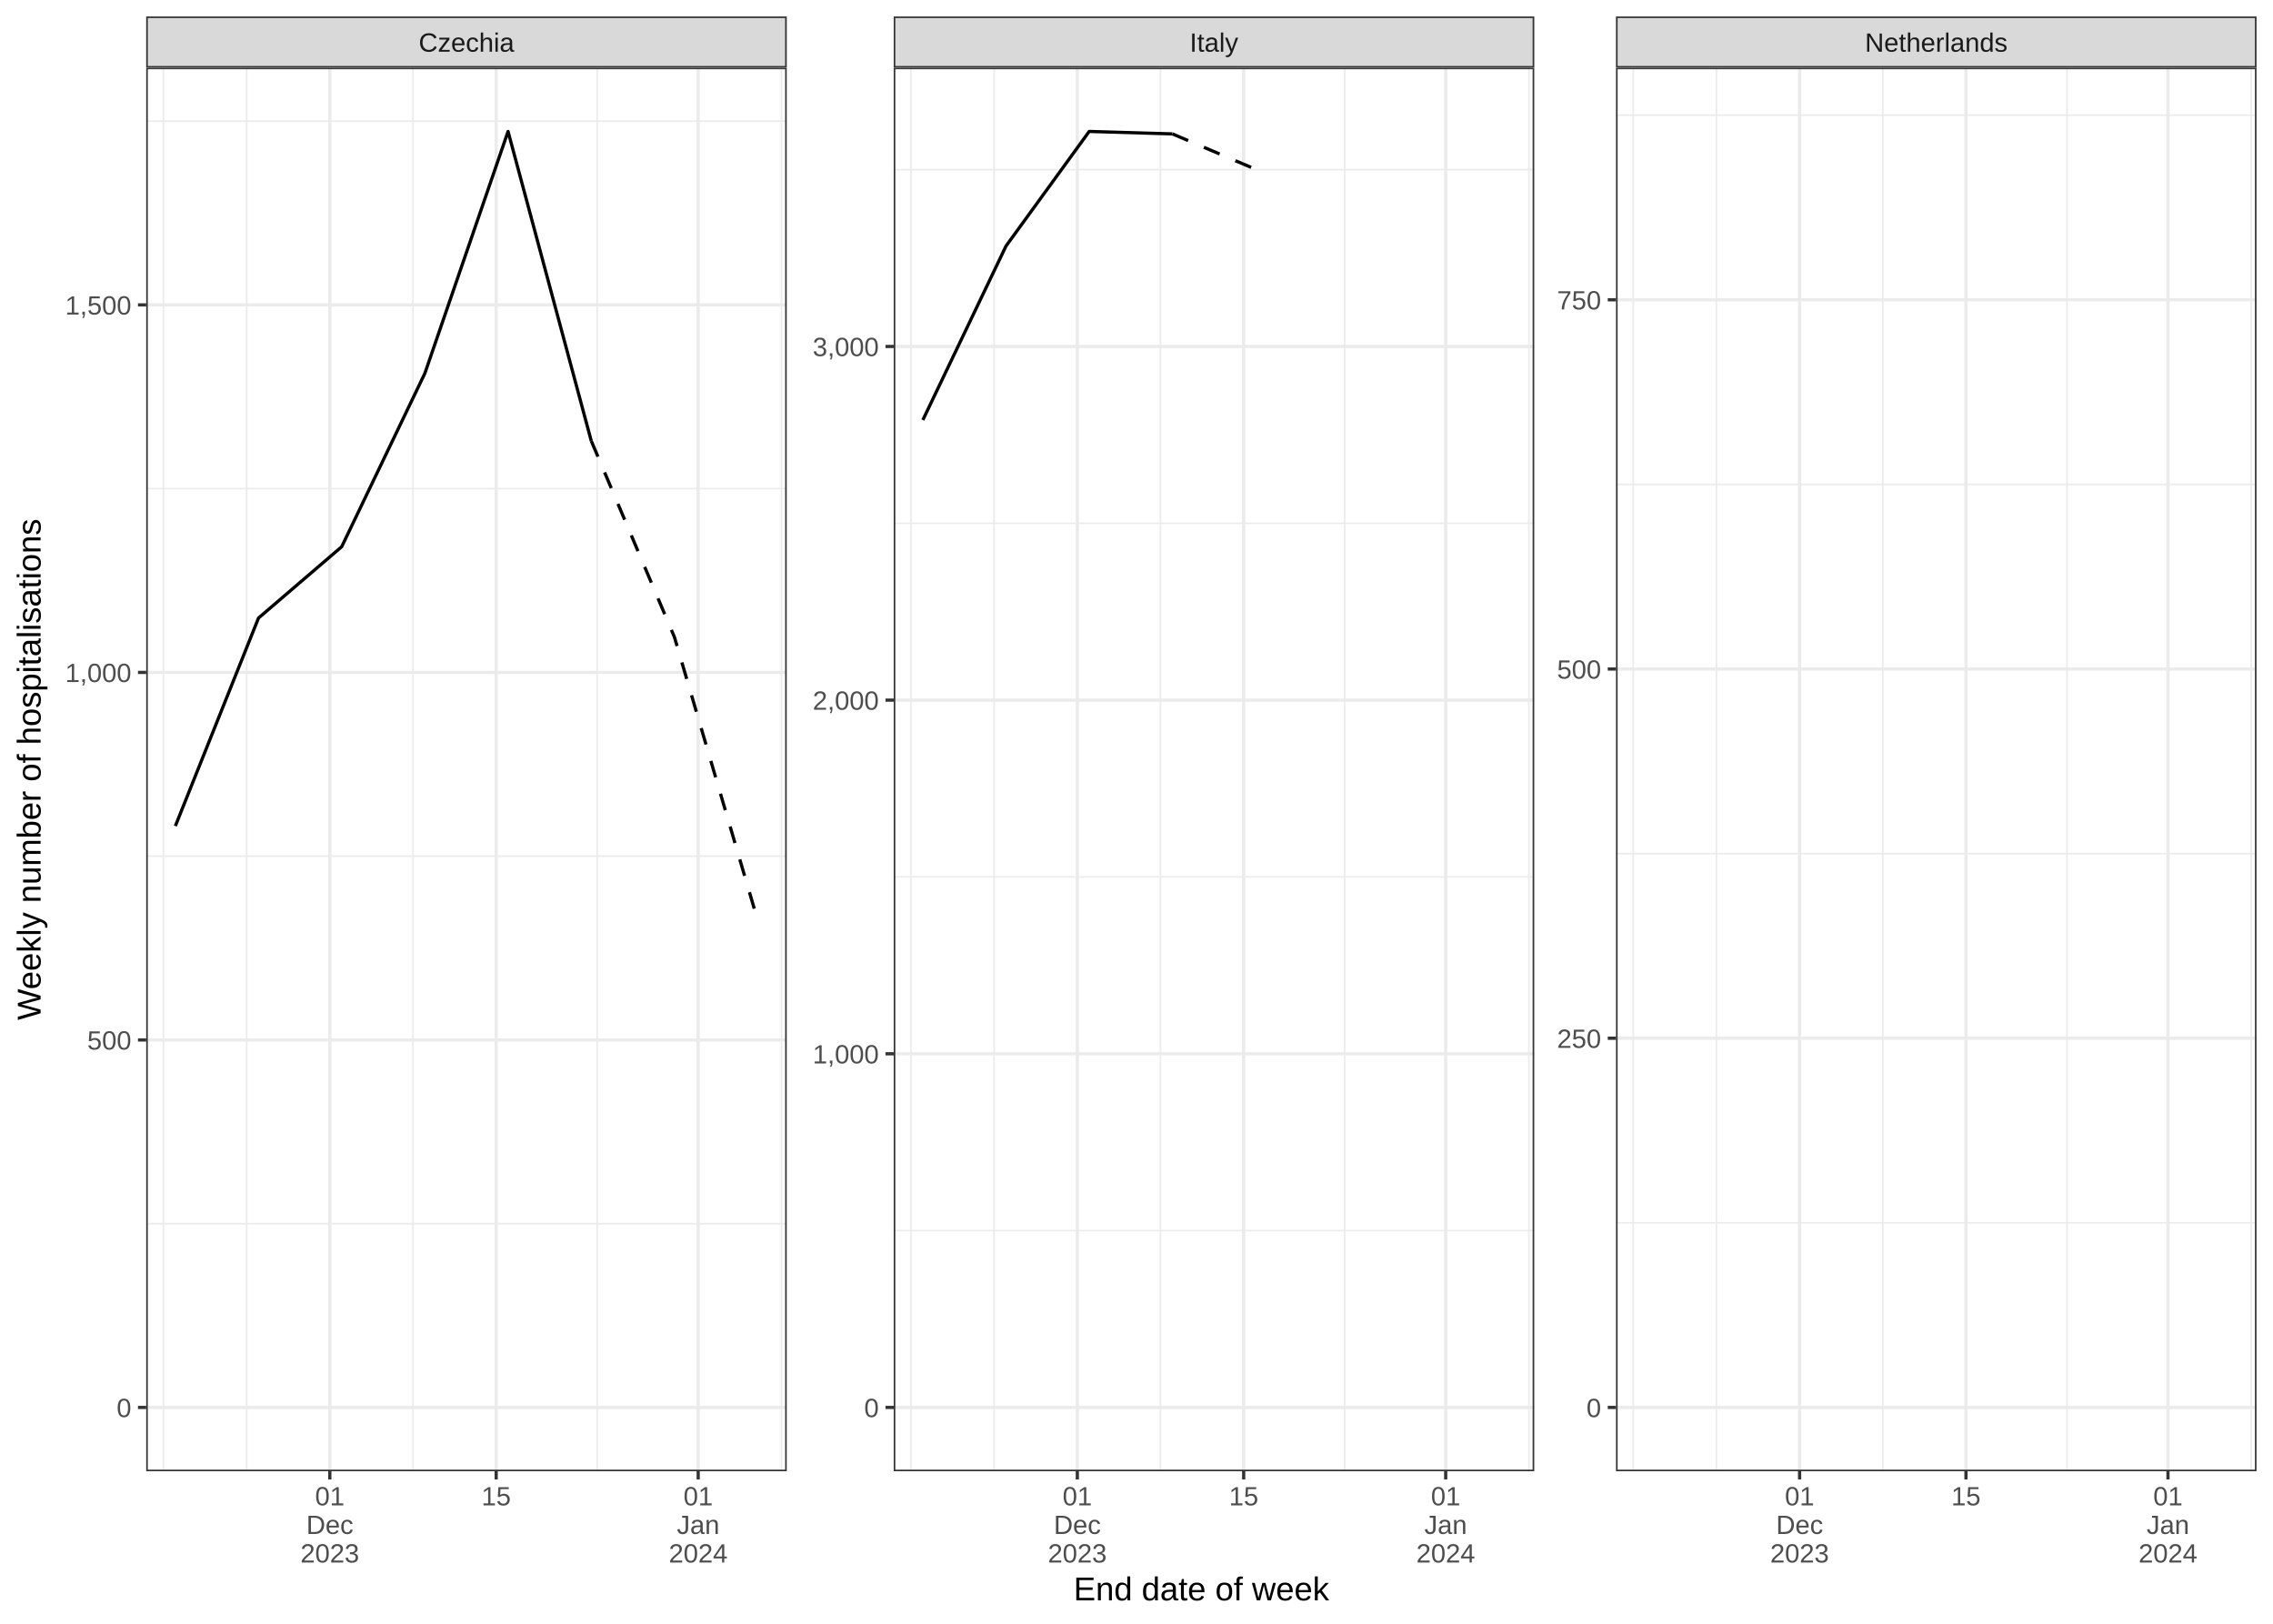
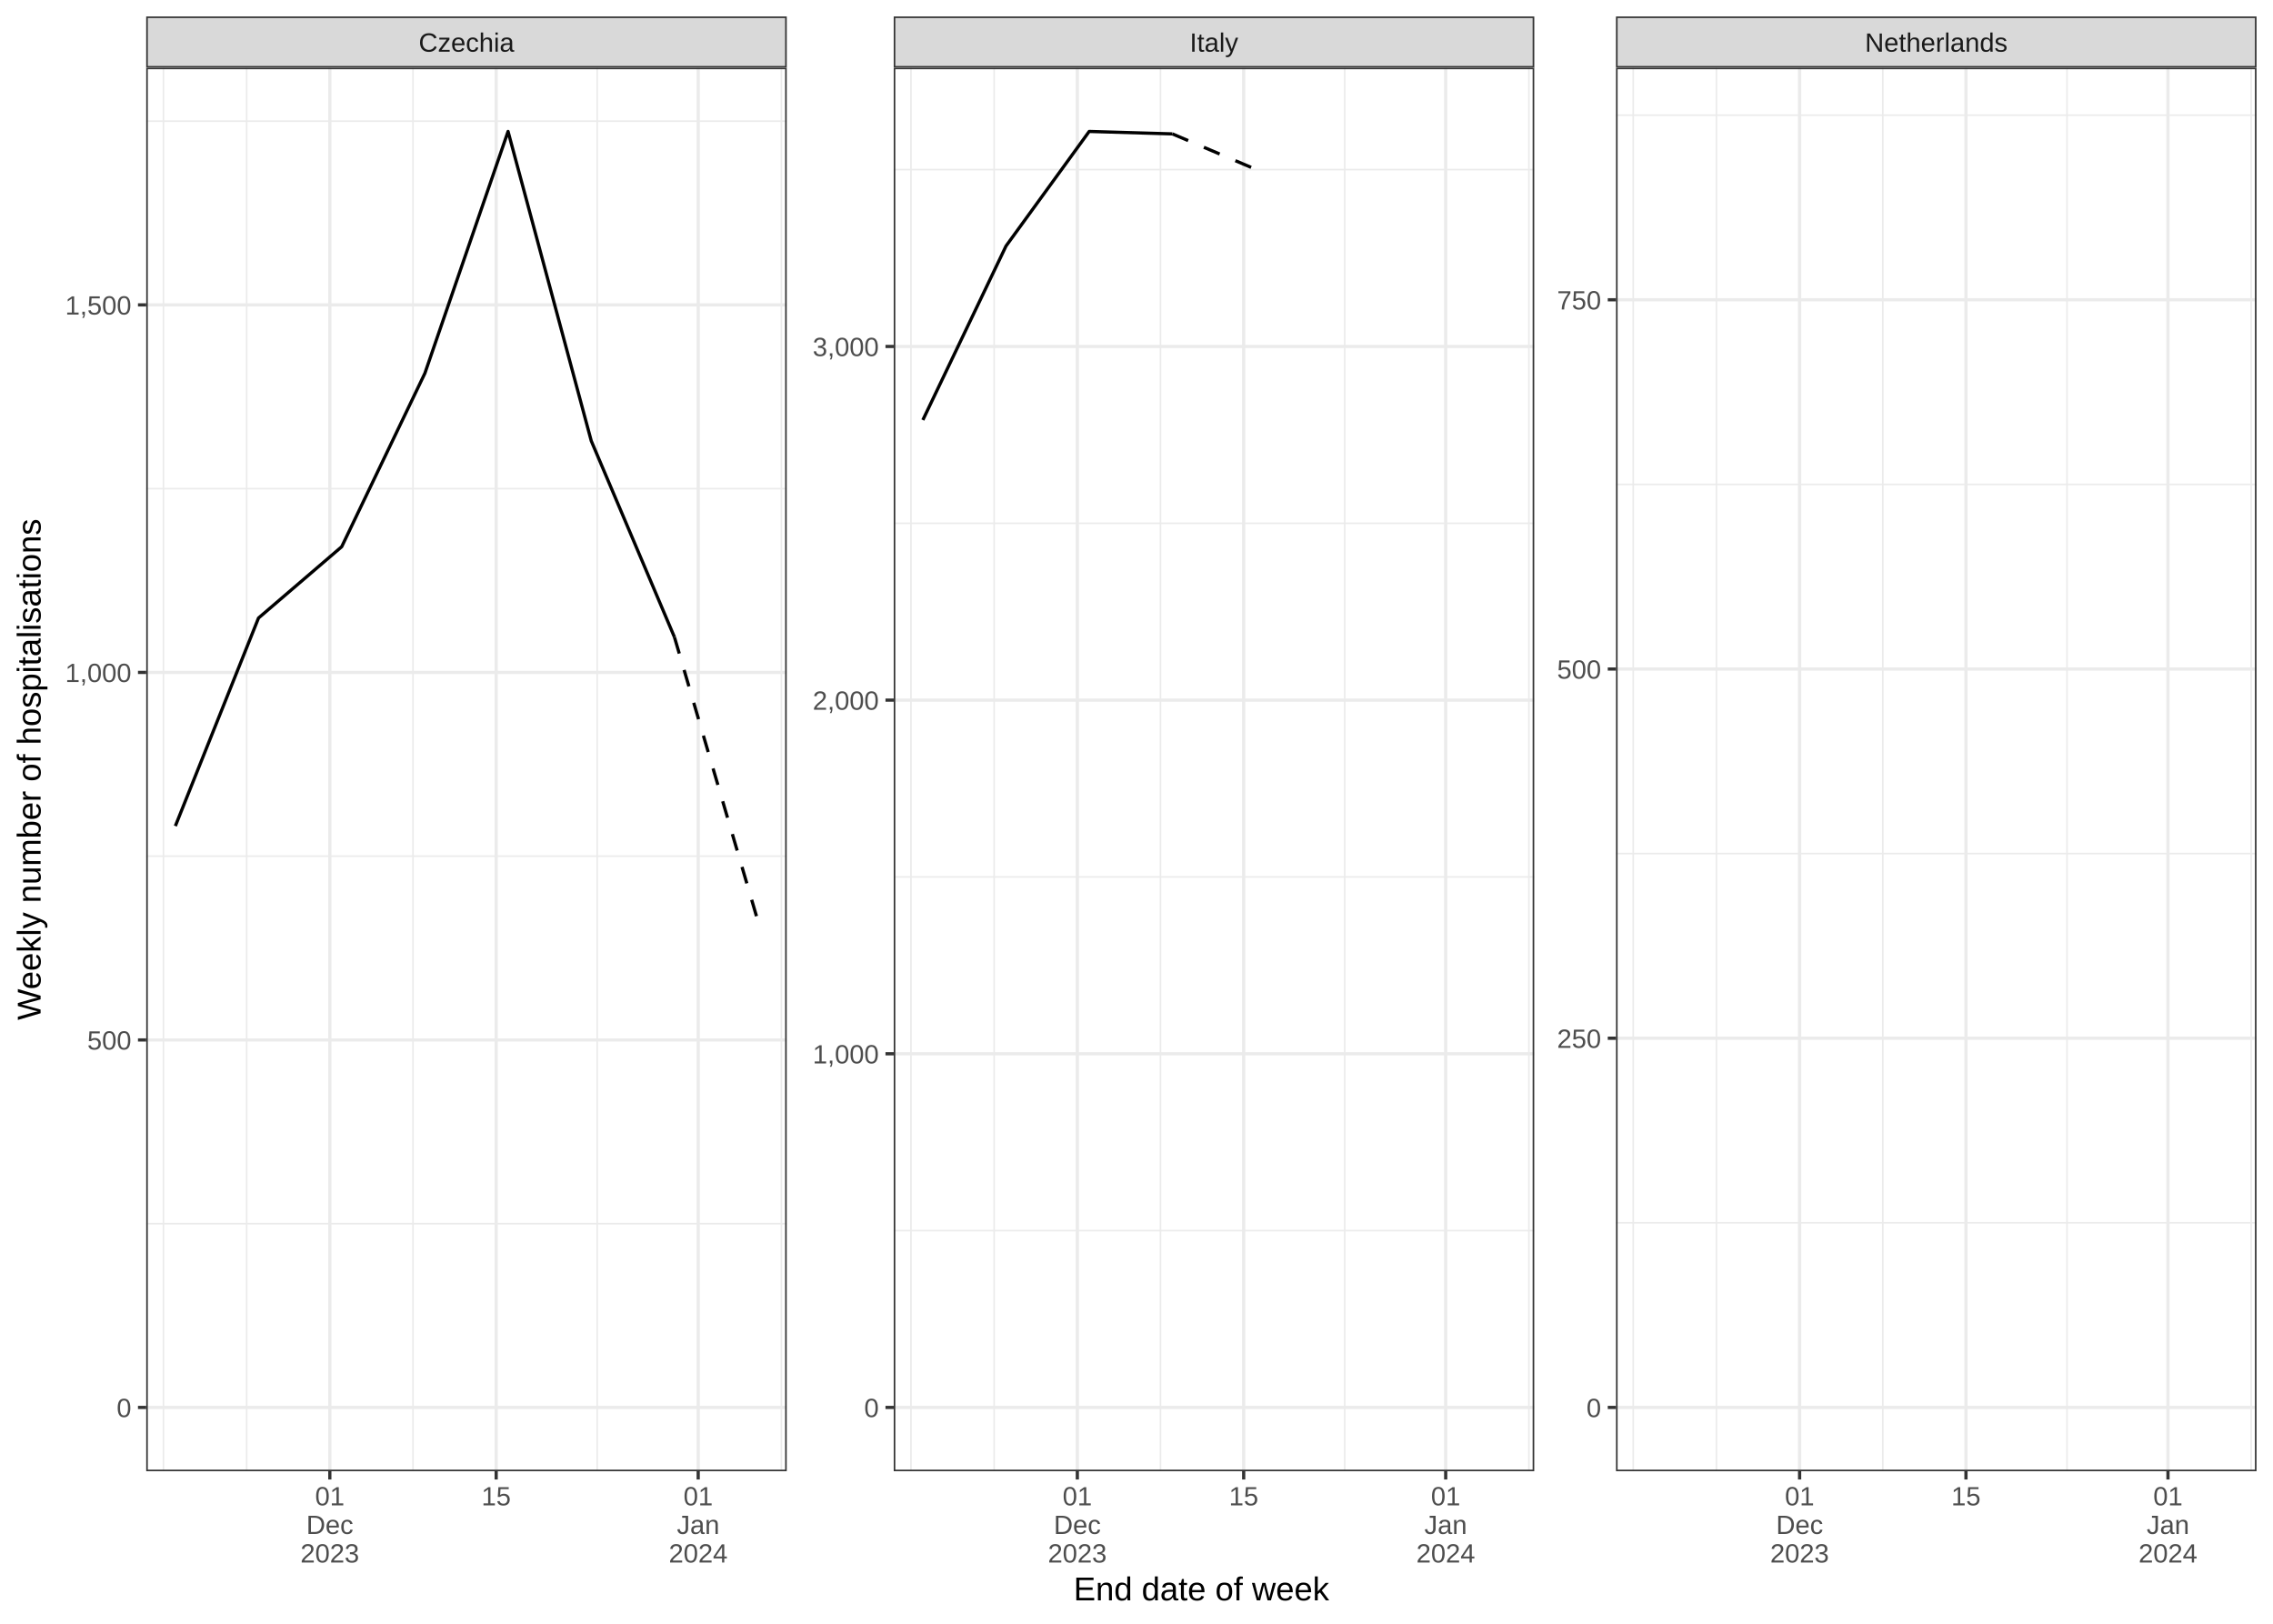
<svg xmlns="http://www.w3.org/2000/svg" class="svglite" width="756.00pt" height="540.00pt" viewBox="0 0 756.00 540.00">
  <defs>
    <style type="text/css">
    .svglite line, .svglite polyline, .svglite polygon, .svglite path, .svglite rect, .svglite circle {
      fill: none;
      stroke: #000000;
      stroke-linecap: round;
      stroke-linejoin: round;
      stroke-miterlimit: 10.00;
    }
    .svglite text {
      white-space: pre;
    }
  </style>
  </defs>
  <rect width="100%" height="100%" style="stroke: none; fill: #FFFFFF;" />
  <defs>
    <clipPath id="cpMC4wMHw3NTYuMDB8MC4wMHw1NDAuMDA=">
      <rect x="0.00" y="0.00" width="756.00" height="540.00" />
    </clipPath>
  </defs>
  <g clip-path="url(#cpMC4wMHw3NTYuMDB8MC4wMHw1NDAuMDA=)">
    <rect x="0.00" y="0.00" width="756.00" height="540.00" style="stroke-width: 1.07; stroke: #FFFFFF; fill: #FFFFFF;" />
  </g>
  <defs>
    <clipPath id="cpNDguNjN8MjYxLjY3fDIyLjQ5fDQ4OS4yOQ==">
      <rect x="48.63" y="22.49" width="213.04" height="466.80" />
    </clipPath>
  </defs>
  <g clip-path="url(#cpNDguNjN8MjYxLjY3fDIyLjQ5fDQ4OS4yOQ==)">
    <rect x="48.63" y="22.49" width="213.04" height="466.80" style="stroke-width: 1.07; stroke: none; fill: #FFFFFF;" />
    <polyline points="48.63,406.96 261.67,406.96 " style="stroke-width: 0.53; stroke: #EBEBEB; stroke-linecap: butt;" />
    <polyline points="48.63,284.73 261.67,284.73 " style="stroke-width: 0.53; stroke: #EBEBEB; stroke-linecap: butt;" />
    <polyline points="48.63,162.51 261.67,162.51 " style="stroke-width: 0.53; stroke: #EBEBEB; stroke-linecap: butt;" />
    <polyline points="48.63,40.29 261.67,40.29 " style="stroke-width: 0.53; stroke: #EBEBEB; stroke-linecap: butt;" />
    <polyline points="54.36,489.29 54.36,22.49 " style="stroke-width: 0.53; stroke: #EBEBEB; stroke-linecap: butt;" />
    <polyline points="82.03,489.29 82.03,22.49 " style="stroke-width: 0.53; stroke: #EBEBEB; stroke-linecap: butt;" />
    <polyline points="137.36,489.29 137.36,22.49 " style="stroke-width: 0.53; stroke: #EBEBEB; stroke-linecap: butt;" />
    <polyline points="198.63,489.29 198.63,22.49 " style="stroke-width: 0.53; stroke: #EBEBEB; stroke-linecap: butt;" />
    <polyline points="259.89,489.29 259.89,22.49 " style="stroke-width: 0.53; stroke: #EBEBEB; stroke-linecap: butt;" />
    <polyline points="48.63,468.07 261.67,468.07 " style="stroke-width: 1.07; stroke: #EBEBEB; stroke-linecap: butt;" />
    <polyline points="48.63,345.85 261.67,345.85 " style="stroke-width: 1.07; stroke: #EBEBEB; stroke-linecap: butt;" />
    <polyline points="48.63,223.62 261.67,223.62 " style="stroke-width: 1.07; stroke: #EBEBEB; stroke-linecap: butt;" />
    <polyline points="48.63,101.40 261.67,101.40 " style="stroke-width: 1.07; stroke: #EBEBEB; stroke-linecap: butt;" />
    <polyline points="109.70,489.29 109.70,22.49 " style="stroke-width: 1.07; stroke: #EBEBEB; stroke-linecap: butt;" />
    <polyline points="165.03,489.29 165.03,22.49 " style="stroke-width: 1.07; stroke: #EBEBEB; stroke-linecap: butt;" />
    <polyline points="232.22,489.29 232.22,22.49 " style="stroke-width: 1.07; stroke: #EBEBEB; stroke-linecap: butt;" />
-     <polyline points="58.32,274.71 85.98,205.53 113.65,181.82 141.32,124.13 168.98,43.71 196.65,146.62 " style="stroke-width: 1.07; stroke-linecap: butt;" />
-     <polyline points="196.65,146.62 224.32,211.89 251.99,306.00 " style="stroke-width: 1.07; stroke-dasharray: 5.69,5.69; stroke-linecap: butt;" />
+     <polyline points="58.32,274.71 85.98,205.53 113.65,181.82 141.32,124.13 168.98,43.71 196.65,146.62 224.32,211.89 " style="stroke-width: 1.07; stroke-linecap: butt;" />
+     <polyline points="224.32,211.89 251.99,306.00 " style="stroke-width: 1.07; stroke-dasharray: 5.69,5.69; stroke-linecap: butt;" />
    <rect x="48.63" y="22.49" width="213.04" height="466.80" style="stroke-width: 1.07; stroke: #333333;" />
  </g>
  <g clip-path="url(#cpMC4wMHw3NTYuMDB8MC4wMHw1NDAuMDA=)">
</g>
  <defs>
    <clipPath id="cpMjk3LjI1fDUxMC4yOXwyMi40OXw0ODkuMjk=">
      <rect x="297.25" y="22.49" width="213.04" height="466.80" />
    </clipPath>
  </defs>
  <g clip-path="url(#cpMjk3LjI1fDUxMC4yOXwyMi40OXw0ODkuMjk=)">
    <rect x="297.25" y="22.49" width="213.04" height="466.80" style="stroke-width: 1.07; stroke: none; fill: #FFFFFF;" />
    <polyline points="297.25,409.26 510.29,409.26 " style="stroke-width: 0.53; stroke: #EBEBEB; stroke-linecap: butt;" />
    <polyline points="297.25,291.64 510.29,291.64 " style="stroke-width: 0.53; stroke: #EBEBEB; stroke-linecap: butt;" />
    <polyline points="297.25,174.03 510.29,174.03 " style="stroke-width: 0.53; stroke: #EBEBEB; stroke-linecap: butt;" />
    <polyline points="297.25,56.41 510.29,56.41 " style="stroke-width: 0.53; stroke: #EBEBEB; stroke-linecap: butt;" />
    <polyline points="302.98,489.29 302.98,22.49 " style="stroke-width: 0.53; stroke: #EBEBEB; stroke-linecap: butt;" />
    <polyline points="330.65,489.29 330.65,22.49 " style="stroke-width: 0.53; stroke: #EBEBEB; stroke-linecap: butt;" />
    <polyline points="385.98,489.29 385.98,22.49 " style="stroke-width: 0.53; stroke: #EBEBEB; stroke-linecap: butt;" />
    <polyline points="447.25,489.29 447.25,22.49 " style="stroke-width: 0.53; stroke: #EBEBEB; stroke-linecap: butt;" />
    <polyline points="508.51,489.29 508.51,22.49 " style="stroke-width: 0.53; stroke: #EBEBEB; stroke-linecap: butt;" />
    <polyline points="297.25,468.07 510.29,468.07 " style="stroke-width: 1.07; stroke: #EBEBEB; stroke-linecap: butt;" />
    <polyline points="297.25,350.45 510.29,350.45 " style="stroke-width: 1.07; stroke: #EBEBEB; stroke-linecap: butt;" />
    <polyline points="297.25,232.84 510.29,232.84 " style="stroke-width: 1.07; stroke: #EBEBEB; stroke-linecap: butt;" />
    <polyline points="297.25,115.22 510.29,115.22 " style="stroke-width: 1.07; stroke: #EBEBEB; stroke-linecap: butt;" />
    <polyline points="358.32,489.29 358.32,22.49 " style="stroke-width: 1.07; stroke: #EBEBEB; stroke-linecap: butt;" />
    <polyline points="413.65,489.29 413.65,22.49 " style="stroke-width: 1.07; stroke: #EBEBEB; stroke-linecap: butt;" />
    <polyline points="480.84,489.29 480.84,22.49 " style="stroke-width: 1.07; stroke: #EBEBEB; stroke-linecap: butt;" />
    <polyline points="306.94,139.68 334.60,81.82 362.27,43.71 389.94,44.53 " style="stroke-width: 1.07; stroke-linecap: butt;" />
    <polyline points="389.94,44.53 417.60,56.29 " style="stroke-width: 1.07; stroke-dasharray: 5.69,5.69; stroke-linecap: butt;" />
    <rect x="297.25" y="22.49" width="213.04" height="466.80" style="stroke-width: 1.07; stroke: #333333;" />
  </g>
  <g clip-path="url(#cpMC4wMHw3NTYuMDB8MC4wMHw1NDAuMDA=)">
</g>
  <defs>
    <clipPath id="cpNTM3LjQ4fDc1MC41MnwyMi40OXw0ODkuMjk=">
      <rect x="537.48" y="22.49" width="213.04" height="466.80" />
    </clipPath>
  </defs>
  <g clip-path="url(#cpNTM3LjQ4fDc1MC41MnwyMi40OXw0ODkuMjk=)">
    <rect x="537.48" y="22.49" width="213.04" height="466.80" style="stroke-width: 1.07; stroke: none; fill: #FFFFFF;" />
    <polyline points="537.48,406.67 750.52,406.67 " style="stroke-width: 0.53; stroke: #EBEBEB; stroke-linecap: butt;" />
    <polyline points="537.48,283.88 750.52,283.88 " style="stroke-width: 0.53; stroke: #EBEBEB; stroke-linecap: butt;" />
    <polyline points="537.48,161.10 750.52,161.10 " style="stroke-width: 0.53; stroke: #EBEBEB; stroke-linecap: butt;" />
    <polyline points="537.48,38.31 750.52,38.31 " style="stroke-width: 0.53; stroke: #EBEBEB; stroke-linecap: butt;" />
    <polyline points="543.21,489.29 543.21,22.49 " style="stroke-width: 0.53; stroke: #EBEBEB; stroke-linecap: butt;" />
    <polyline points="570.88,489.29 570.88,22.49 " style="stroke-width: 0.53; stroke: #EBEBEB; stroke-linecap: butt;" />
    <polyline points="626.22,489.29 626.22,22.49 " style="stroke-width: 0.53; stroke: #EBEBEB; stroke-linecap: butt;" />
    <polyline points="687.48,489.29 687.48,22.49 " style="stroke-width: 0.53; stroke: #EBEBEB; stroke-linecap: butt;" />
    <polyline points="748.74,489.29 748.74,22.49 " style="stroke-width: 0.53; stroke: #EBEBEB; stroke-linecap: butt;" />
    <polyline points="537.48,468.07 750.52,468.07 " style="stroke-width: 1.07; stroke: #EBEBEB; stroke-linecap: butt;" />
    <polyline points="537.48,345.28 750.52,345.28 " style="stroke-width: 1.07; stroke: #EBEBEB; stroke-linecap: butt;" />
    <polyline points="537.48,222.49 750.52,222.49 " style="stroke-width: 1.07; stroke: #EBEBEB; stroke-linecap: butt;" />
    <polyline points="537.48,99.70 750.52,99.70 " style="stroke-width: 1.07; stroke: #EBEBEB; stroke-linecap: butt;" />
    <polyline points="598.55,489.29 598.55,22.49 " style="stroke-width: 1.07; stroke: #EBEBEB; stroke-linecap: butt;" />
    <polyline points="653.88,489.29 653.88,22.49 " style="stroke-width: 1.07; stroke: #EBEBEB; stroke-linecap: butt;" />
    <polyline points="721.07,489.29 721.07,22.49 " style="stroke-width: 1.07; stroke: #EBEBEB; stroke-linecap: butt;" />
    <rect x="537.48" y="22.49" width="213.04" height="466.80" style="stroke-width: 1.07; stroke: #333333;" />
  </g>
  <g clip-path="url(#cpMC4wMHw3NTYuMDB8MC4wMHw1NDAuMDA=)">
</g>
  <defs>
    <clipPath id="cpNDguNjN8MjYxLjY3fDUuNDh8MjIuNDk=">
      <rect x="48.63" y="5.48" width="213.04" height="17.01" />
    </clipPath>
  </defs>
  <g clip-path="url(#cpNDguNjN8MjYxLjY3fDUuNDh8MjIuNDk=)">
    <rect x="48.63" y="5.48" width="213.04" height="17.01" style="stroke-width: 1.07; stroke: #333333; fill: #D9D9D9;" />
    <text x="155.15" y="17.19" text-anchor="middle" style="font-size: 8.80px;fill: #1A1A1A; font-family: &quot;Liberation Sans&quot;;" textLength="34.42px" lengthAdjust="spacingAndGlyphs">Czechia</text>
  </g>
  <g clip-path="url(#cpMC4wMHw3NTYuMDB8MC4wMHw1NDAuMDA=)">
</g>
  <defs>
    <clipPath id="cpMjk3LjI1fDUxMC4yOXw1LjQ4fDIyLjQ5">
      <rect x="297.25" y="5.48" width="213.04" height="17.01" />
    </clipPath>
  </defs>
  <g clip-path="url(#cpMjk3LjI1fDUxMC4yOXw1LjQ4fDIyLjQ5)">
    <rect x="297.25" y="5.48" width="213.04" height="17.01" style="stroke-width: 1.07; stroke: #333333; fill: #D9D9D9;" />
    <text x="403.77" y="17.19" text-anchor="middle" style="font-size: 8.80px;fill: #1A1A1A; font-family: &quot;Liberation Sans&quot;;" textLength="19.09px" lengthAdjust="spacingAndGlyphs">Italy</text>
  </g>
  <g clip-path="url(#cpMC4wMHw3NTYuMDB8MC4wMHw1NDAuMDA=)">
</g>
  <defs>
    <clipPath id="cpNTM3LjQ4fDc1MC41Mnw1LjQ4fDIyLjQ5">
      <rect x="537.48" y="5.48" width="213.04" height="17.01" />
    </clipPath>
  </defs>
  <g clip-path="url(#cpNTM3LjQ4fDc1MC41Mnw1LjQ4fDIyLjQ5)">
    <rect x="537.48" y="5.48" width="213.04" height="17.01" style="stroke-width: 1.07; stroke: #333333; fill: #D9D9D9;" />
    <text x="644.00" y="17.19" text-anchor="middle" style="font-size: 8.80px;fill: #1A1A1A; font-family: &quot;Liberation Sans&quot;;" textLength="53.63px" lengthAdjust="spacingAndGlyphs">Netherlands</text>
  </g>
  <g clip-path="url(#cpMC4wMHw3NTYuMDB8MC4wMHw1NDAuMDA=)">
    <polyline points="109.70,492.03 109.70,489.29 " style="stroke-width: 1.07; stroke: #333333; stroke-linecap: butt;" />
    <polyline points="165.03,492.03 165.03,489.29 " style="stroke-width: 1.07; stroke: #333333; stroke-linecap: butt;" />
    <polyline points="232.22,492.03 232.22,489.29 " style="stroke-width: 1.07; stroke: #333333; stroke-linecap: butt;" />
    <text x="109.70" y="500.63" text-anchor="middle" style="font-size: 8.80px;fill: #4D4D4D; font-family: &quot;Liberation Sans&quot;;" textLength="11.19px" lengthAdjust="spacingAndGlyphs">01</text>
    <text x="109.70" y="510.14" text-anchor="middle" style="font-size: 8.80px;fill: #4D4D4D; font-family: &quot;Liberation Sans&quot;;" textLength="17.03px" lengthAdjust="spacingAndGlyphs">Dec</text>
    <text x="109.70" y="519.64" text-anchor="middle" style="font-size: 8.80px;fill: #4D4D4D; font-family: &quot;Liberation Sans&quot;;" textLength="22.38px" lengthAdjust="spacingAndGlyphs">2023</text>
    <text x="165.03" y="500.63" text-anchor="middle" style="font-size: 8.80px;fill: #4D4D4D; font-family: &quot;Liberation Sans&quot;;" textLength="11.19px" lengthAdjust="spacingAndGlyphs">15</text>
    <text x="232.22" y="500.63" text-anchor="middle" style="font-size: 8.80px;fill: #4D4D4D; font-family: &quot;Liberation Sans&quot;;" textLength="11.19px" lengthAdjust="spacingAndGlyphs">01</text>
    <text x="232.22" y="510.14" text-anchor="middle" style="font-size: 8.80px;fill: #4D4D4D; font-family: &quot;Liberation Sans&quot;;" textLength="13.56px" lengthAdjust="spacingAndGlyphs">Jan</text>
    <text x="232.22" y="519.64" text-anchor="middle" style="font-size: 8.80px;fill: #4D4D4D; font-family: &quot;Liberation Sans&quot;;" textLength="22.38px" lengthAdjust="spacingAndGlyphs">2024</text>
    <polyline points="358.32,492.03 358.32,489.29 " style="stroke-width: 1.07; stroke: #333333; stroke-linecap: butt;" />
    <polyline points="413.65,492.03 413.65,489.29 " style="stroke-width: 1.07; stroke: #333333; stroke-linecap: butt;" />
    <polyline points="480.84,492.03 480.84,489.29 " style="stroke-width: 1.07; stroke: #333333; stroke-linecap: butt;" />
    <text x="358.32" y="500.63" text-anchor="middle" style="font-size: 8.80px;fill: #4D4D4D; font-family: &quot;Liberation Sans&quot;;" textLength="11.19px" lengthAdjust="spacingAndGlyphs">01</text>
    <text x="358.32" y="510.14" text-anchor="middle" style="font-size: 8.80px;fill: #4D4D4D; font-family: &quot;Liberation Sans&quot;;" textLength="17.03px" lengthAdjust="spacingAndGlyphs">Dec</text>
    <text x="358.32" y="519.64" text-anchor="middle" style="font-size: 8.80px;fill: #4D4D4D; font-family: &quot;Liberation Sans&quot;;" textLength="22.38px" lengthAdjust="spacingAndGlyphs">2023</text>
    <text x="413.65" y="500.63" text-anchor="middle" style="font-size: 8.80px;fill: #4D4D4D; font-family: &quot;Liberation Sans&quot;;" textLength="11.19px" lengthAdjust="spacingAndGlyphs">15</text>
    <text x="480.84" y="500.63" text-anchor="middle" style="font-size: 8.80px;fill: #4D4D4D; font-family: &quot;Liberation Sans&quot;;" textLength="11.19px" lengthAdjust="spacingAndGlyphs">01</text>
    <text x="480.84" y="510.14" text-anchor="middle" style="font-size: 8.80px;fill: #4D4D4D; font-family: &quot;Liberation Sans&quot;;" textLength="13.56px" lengthAdjust="spacingAndGlyphs">Jan</text>
    <text x="480.84" y="519.64" text-anchor="middle" style="font-size: 8.80px;fill: #4D4D4D; font-family: &quot;Liberation Sans&quot;;" textLength="22.38px" lengthAdjust="spacingAndGlyphs">2024</text>
    <polyline points="598.55,492.03 598.55,489.29 " style="stroke-width: 1.07; stroke: #333333; stroke-linecap: butt;" />
    <polyline points="653.88,492.03 653.88,489.29 " style="stroke-width: 1.07; stroke: #333333; stroke-linecap: butt;" />
    <polyline points="721.07,492.03 721.07,489.29 " style="stroke-width: 1.07; stroke: #333333; stroke-linecap: butt;" />
    <text x="598.55" y="500.63" text-anchor="middle" style="font-size: 8.80px;fill: #4D4D4D; font-family: &quot;Liberation Sans&quot;;" textLength="11.19px" lengthAdjust="spacingAndGlyphs">01</text>
    <text x="598.55" y="510.14" text-anchor="middle" style="font-size: 8.80px;fill: #4D4D4D; font-family: &quot;Liberation Sans&quot;;" textLength="17.03px" lengthAdjust="spacingAndGlyphs">Dec</text>
    <text x="598.55" y="519.64" text-anchor="middle" style="font-size: 8.80px;fill: #4D4D4D; font-family: &quot;Liberation Sans&quot;;" textLength="22.38px" lengthAdjust="spacingAndGlyphs">2023</text>
    <text x="653.88" y="500.63" text-anchor="middle" style="font-size: 8.80px;fill: #4D4D4D; font-family: &quot;Liberation Sans&quot;;" textLength="11.19px" lengthAdjust="spacingAndGlyphs">15</text>
    <text x="721.07" y="500.63" text-anchor="middle" style="font-size: 8.80px;fill: #4D4D4D; font-family: &quot;Liberation Sans&quot;;" textLength="11.19px" lengthAdjust="spacingAndGlyphs">01</text>
    <text x="721.07" y="510.14" text-anchor="middle" style="font-size: 8.80px;fill: #4D4D4D; font-family: &quot;Liberation Sans&quot;;" textLength="13.56px" lengthAdjust="spacingAndGlyphs">Jan</text>
    <text x="721.07" y="519.64" text-anchor="middle" style="font-size: 8.80px;fill: #4D4D4D; font-family: &quot;Liberation Sans&quot;;" textLength="22.38px" lengthAdjust="spacingAndGlyphs">2024</text>
    <text x="532.55" y="471.28" text-anchor="end" style="font-size: 8.80px;fill: #4D4D4D; font-family: &quot;Liberation Sans&quot;;" textLength="5.59px" lengthAdjust="spacingAndGlyphs">0</text>
    <text x="532.55" y="348.49" text-anchor="end" style="font-size: 8.80px;fill: #4D4D4D; font-family: &quot;Liberation Sans&quot;;" textLength="16.78px" lengthAdjust="spacingAndGlyphs">250</text>
    <text x="532.55" y="225.70" text-anchor="end" style="font-size: 8.80px;fill: #4D4D4D; font-family: &quot;Liberation Sans&quot;;" textLength="16.78px" lengthAdjust="spacingAndGlyphs">500</text>
    <text x="532.55" y="102.91" text-anchor="end" style="font-size: 8.80px;fill: #4D4D4D; font-family: &quot;Liberation Sans&quot;;" textLength="16.78px" lengthAdjust="spacingAndGlyphs">750</text>
    <polyline points="534.74,468.07 537.48,468.07 " style="stroke-width: 1.07; stroke: #333333; stroke-linecap: butt;" />
    <polyline points="534.74,345.28 537.48,345.28 " style="stroke-width: 1.07; stroke: #333333; stroke-linecap: butt;" />
    <polyline points="534.74,222.49 537.48,222.49 " style="stroke-width: 1.07; stroke: #333333; stroke-linecap: butt;" />
    <polyline points="534.74,99.70 537.48,99.70 " style="stroke-width: 1.07; stroke: #333333; stroke-linecap: butt;" />
    <text x="292.32" y="471.28" text-anchor="end" style="font-size: 8.80px;fill: #4D4D4D; font-family: &quot;Liberation Sans&quot;;" textLength="5.59px" lengthAdjust="spacingAndGlyphs">0</text>
    <text x="292.32" y="353.66" text-anchor="end" style="font-size: 8.80px;fill: #4D4D4D; font-family: &quot;Liberation Sans&quot;;" textLength="25.17px" lengthAdjust="spacingAndGlyphs">1,000</text>
    <text x="292.32" y="236.04" text-anchor="end" style="font-size: 8.80px;fill: #4D4D4D; font-family: &quot;Liberation Sans&quot;;" textLength="25.17px" lengthAdjust="spacingAndGlyphs">2,000</text>
    <text x="292.32" y="118.43" text-anchor="end" style="font-size: 8.80px;fill: #4D4D4D; font-family: &quot;Liberation Sans&quot;;" textLength="25.17px" lengthAdjust="spacingAndGlyphs">3,000</text>
    <polyline points="294.51,468.07 297.25,468.07 " style="stroke-width: 1.07; stroke: #333333; stroke-linecap: butt;" />
    <polyline points="294.51,350.45 297.25,350.45 " style="stroke-width: 1.07; stroke: #333333; stroke-linecap: butt;" />
    <polyline points="294.51,232.84 297.25,232.84 " style="stroke-width: 1.07; stroke: #333333; stroke-linecap: butt;" />
    <polyline points="294.51,115.22 297.25,115.22 " style="stroke-width: 1.07; stroke: #333333; stroke-linecap: butt;" />
    <text x="43.70" y="471.28" text-anchor="end" style="font-size: 8.80px;fill: #4D4D4D; font-family: &quot;Liberation Sans&quot;;" textLength="5.59px" lengthAdjust="spacingAndGlyphs">0</text>
    <text x="43.70" y="349.05" text-anchor="end" style="font-size: 8.80px;fill: #4D4D4D; font-family: &quot;Liberation Sans&quot;;" textLength="16.78px" lengthAdjust="spacingAndGlyphs">500</text>
    <text x="43.70" y="226.83" text-anchor="end" style="font-size: 8.80px;fill: #4D4D4D; font-family: &quot;Liberation Sans&quot;;" textLength="25.17px" lengthAdjust="spacingAndGlyphs">1,000</text>
    <text x="43.70" y="104.61" text-anchor="end" style="font-size: 8.80px;fill: #4D4D4D; font-family: &quot;Liberation Sans&quot;;" textLength="25.17px" lengthAdjust="spacingAndGlyphs">1,500</text>
    <polyline points="45.89,468.07 48.63,468.07 " style="stroke-width: 1.07; stroke: #333333; stroke-linecap: butt;" />
    <polyline points="45.89,345.85 48.63,345.85 " style="stroke-width: 1.07; stroke: #333333; stroke-linecap: butt;" />
    <polyline points="45.89,223.62 48.63,223.62 " style="stroke-width: 1.07; stroke: #333333; stroke-linecap: butt;" />
    <polyline points="45.89,101.40 48.63,101.40 " style="stroke-width: 1.07; stroke: #333333; stroke-linecap: butt;" />
    <text x="399.58" y="532.23" text-anchor="middle" style="font-size: 11.00px; font-family: &quot;Liberation Sans&quot;;" textLength="95.72px" lengthAdjust="spacingAndGlyphs">End date of week</text>
    <text transform="translate(13.50,255.89) rotate(-90)" text-anchor="middle" style="font-size: 11.00px; font-family: &quot;Liberation Sans&quot;;" textLength="189.66px" lengthAdjust="spacingAndGlyphs">Weekly number of hospitalisations</text>
  </g>
</svg>
